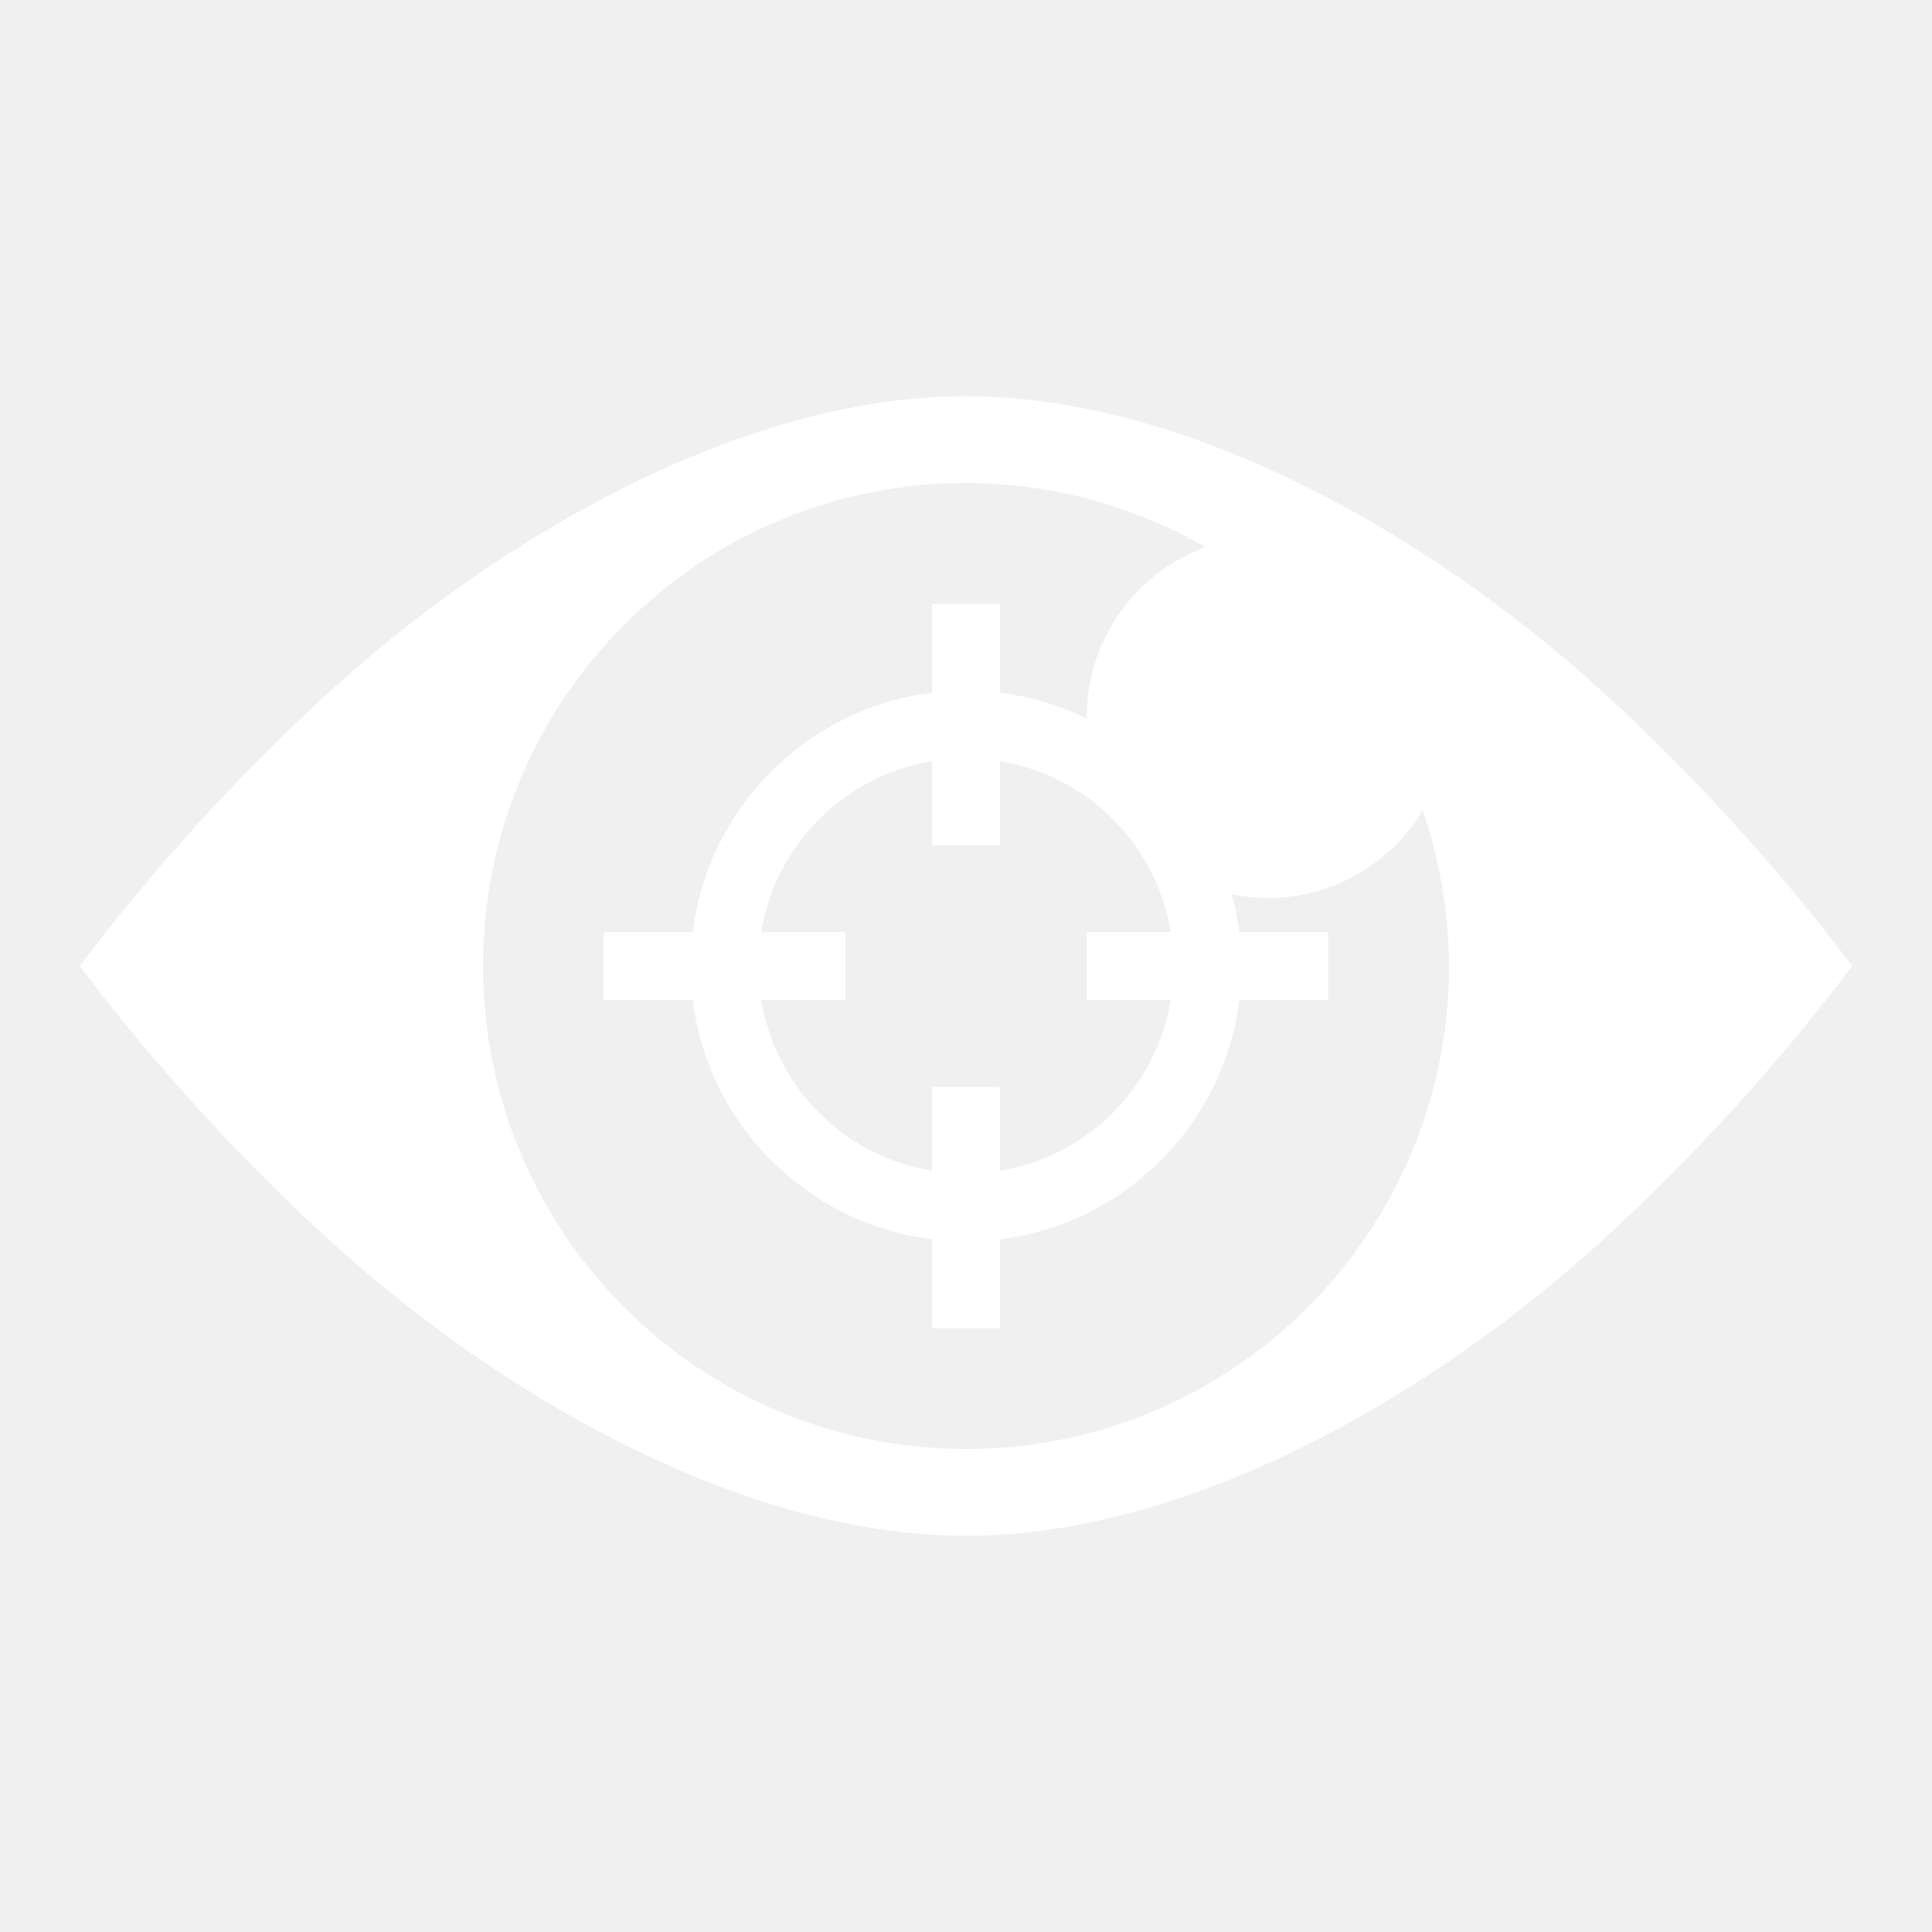
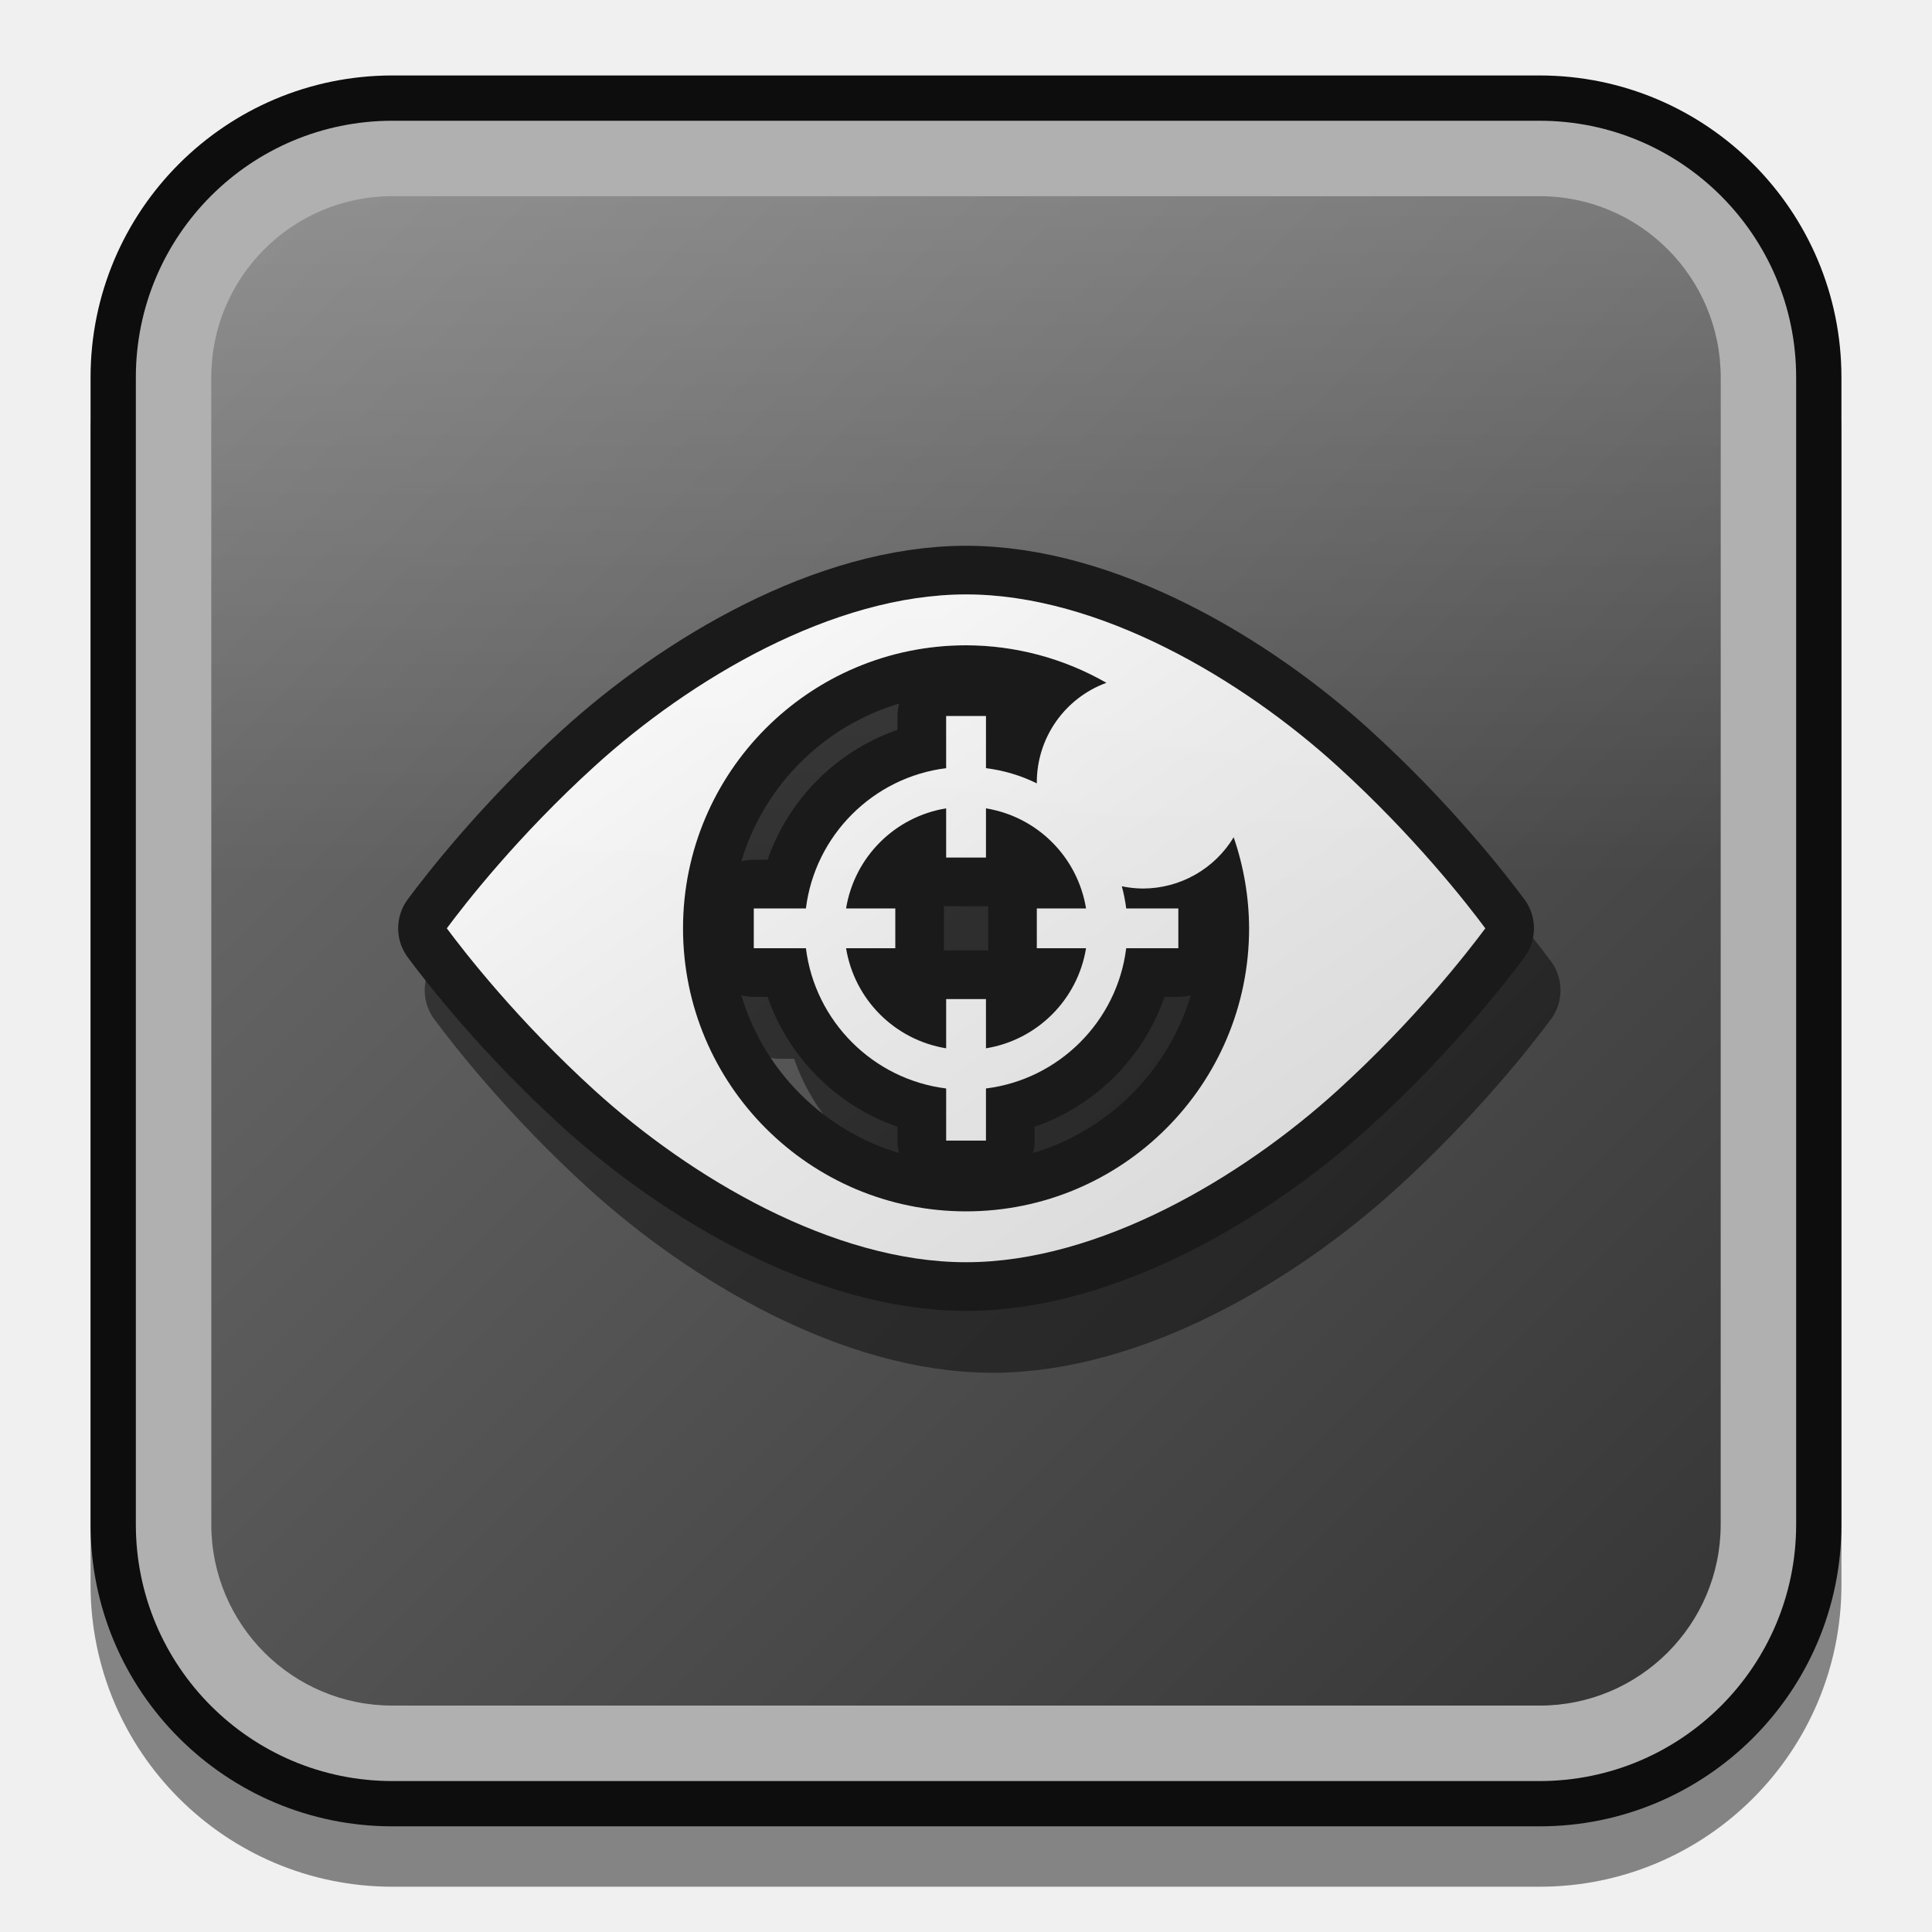
<svg xmlns="http://www.w3.org/2000/svg" viewBox="0 0 512 512">
-   <path fill="#ffffff" d="M256 105c-60.25 0-124.749 38.39-167.945 77.66-34.931 31.756-58.722 62.36-66.88 73.34 8.158 10.98 31.949 41.584 66.88 73.34C131.25 368.61 195.75 407 256 407s124.749-38.39 167.945-77.66c34.931-31.756 58.722-62.36 66.88-73.34-8.158-10.98-31.949-41.584-66.88-73.34C380.75 143.39 316.25 105 256 105zm0 23a128 128 0 0 1 63.486 16.969A48 48 0 0 0 288 190a48 48 0 0 0 .023.453A72.362 72.362 0 0 0 265 183.576V160h-18v23.576c-33.034 4.095-59.33 30.39-63.424 63.424H160v18h23.576c4.095 33.034 30.39 59.33 63.424 63.424V352h18v-23.576c33.034-4.095 59.33-30.39 63.424-63.424H352v-18h-23.576a72.33 72.33 0 0 0-1.98-10.014A48 48 0 0 0 336 238a48 48 0 0 0 41.023-23.195A128 128 0 0 1 384 256a128 128 0 0 1-128 128 128 128 0 0 1-128-128 128 128 0 0 1 128-128zm-9 73.738V224h18v-22.262c23.237 3.792 41.47 22.025 45.262 45.262H288v18h22.262c-3.792 23.237-22.025 41.47-45.262 45.262V288h-18v22.262c-23.237-3.792-41.47-22.025-45.262-45.262H224v-18h-22.262c3.792-23.237 22.025-41.47 45.262-45.262z" />
+   <defs>
+     <linearGradient id="body-s" gradientUnits="userSpaceOnUse" x1="56" y1="52" x2="456" y2="452">
+       <stop offset="0" stop-color="#727272" />
+       <stop offset="1" stop-color="#353535" />
+     </linearGradient>
+     <linearGradient id="bevel-s" gradientUnits="userSpaceOnUse" x1="0" y1="52" x2="0" y2="452">
+       <stop offset="0" stop-color="#fff" stop-opacity="0.22" />
+       <stop offset="0.45" stop-color="#fff" stop-opacity="0" />
+     </linearGradient>
+   </defs>
+   <rect x="24" y="36" width="464" height="464" rx="80" fill="#000" opacity="0.45" />
+   <rect x="24" y="20" width="464" height="464" rx="80" fill="#0d0d0d" />
+   <rect x="36" y="32" width="440" height="440" rx="68" fill="#b0b0b0" />
+   <rect x="56" y="52" width="400" height="400" rx="48" fill="url(#body-s)" />
+   <rect x="56" y="52" width="400" height="400" rx="48" fill="url(#bevel-s)" />
+   <defs>
+     <linearGradient id="g-s" gradientUnits="userSpaceOnUse" x1="96" y1="32" x2="416" y2="480">
+       <stop offset="0" stop-color="#ffffff" />
+       <stop offset="0.5" stop-color="#e7e7e7" />
+       <stop offset="1" stop-color="#d4d4d4" />
+     </linearGradient>
+     <linearGradient id="r-s" gradientUnits="userSpaceOnUse" x1="0" y1="0" x2="0" y2="512">
+       <stop offset="0" stop-color="#fff" stop-opacity="0.45" />
+       <stop offset="0.22" stop-color="#fff" stop-opacity="0.2" />
+       <stop offset="0.48" stop-color="#fff" stop-opacity="0" />
+     </linearGradient>
+     <clipPath id="c-s">
+       <path d="M256 105c-60.25 0-124.749 38.39-167.945 77.66-34.931 31.756-58.722 62.36-66.88 73.34 8.158 10.98 31.949 41.584 66.88 73.34C131.25 368.61 195.75 407 256 407s124.749-38.39 167.945-77.66c34.931-31.756 58.722-62.36 66.88-73.34-8.158-10.98-31.949-41.584-66.88-73.34C380.75 143.39 316.25 105 256 105zm0 23a128 128 0 0 1 63.486 16.969A48 48 0 0 0 288 190a48 48 0 0 0 .023.453A72.362 72.362 0 0 0 265 183.576V160h-18v23.576c-33.034 4.095-59.33 30.39-63.424 63.424H160v18h23.576c4.095 33.034 30.39 59.33 63.424 63.424V352h18v-23.576c33.034-4.095 59.33-30.39 63.424-63.424H352v-18h-23.576a72.33 72.33 0 0 0-1.98-10.014A48 48 0 0 0 336 238a48 48 0 0 0 41.023-23.195A128 128 0 0 1 384 256a128 128 0 0 1-128 128 128 128 0 0 1-128-128 128 128 0 0 1 128-128zm-9 73.738V224h18v-22.262c23.237 3.792 41.47 22.025 45.262 45.262H288v18h22.262c-3.792 23.237-22.025 41.47-45.262 45.262V288h-18v22.262c-23.237-3.792-41.47-22.025-45.262-45.262H224v-18h-22.262c3.792-23.237 22.025-41.47 45.262-45.262z" />
+     </clipPath>
+   </defs>
+   <g transform="translate(106 96) scale(0.586)">
+     <g opacity="0.45" transform="translate(12 28)">
+       <path d="M256 105c-60.25 0-124.749 38.39-167.945 77.66-34.931 31.756-58.722 62.36-66.88 73.34 8.158 10.98 31.949 41.584 66.88 73.34C131.25 368.61 195.75 407 256 407s124.749-38.39 167.945-77.66c34.931-31.756 58.722-62.36 66.88-73.34-8.158-10.98-31.949-41.584-66.88-73.34C380.75 143.39 316.25 105 256 105zm0 23a128 128 0 0 1 63.486 16.969A48 48 0 0 0 288 190a48 48 0 0 0 .023.453A72.362 72.362 0 0 0 265 183.576V160h-18v23.576c-33.034 4.095-59.33 30.39-63.424 63.424H160v18h23.576c4.095 33.034 30.39 59.33 63.424 63.424V352h18v-23.576c33.034-4.095 59.33-30.39 63.424-63.424H352v-18h-23.576a72.33 72.33 0 0 0-1.98-10.014A48 48 0 0 0 336 238a48 48 0 0 0 41.023-23.195A128 128 0 0 1 384 256a128 128 0 0 1-128 128 128 128 0 0 1-128-128 128 128 0 0 1 128-128zm-9 73.738V224h18v-22.262c23.237 3.792 41.47 22.025 45.262 45.262H288v18h22.262c-3.792 23.237-22.025 41.47-45.262 45.262V288h-18v22.262c-23.237-3.792-41.47-22.025-45.262-45.262H224v-18h-22.262c3.792-23.237 22.025-41.47 45.262-45.262z" fill="#000" stroke="#000" stroke-width="44" stroke-linejoin="round" />
+     </g>
+     <path d="M256 105c-60.25 0-124.749 38.39-167.945 77.66-34.931 31.756-58.722 62.36-66.88 73.34 8.158 10.98 31.949 41.584 66.88 73.34C131.25 368.61 195.75 407 256 407s124.749-38.39 167.945-77.66c34.931-31.756 58.722-62.36 66.88-73.34-8.158-10.98-31.949-41.584-66.88-73.34C380.75 143.39 316.25 105 256 105zm0 23a128 128 0 0 1 63.486 16.969A48 48 0 0 0 288 190a48 48 0 0 0 .023.453A72.362 72.362 0 0 0 265 183.576V160h-18v23.576c-33.034 4.095-59.33 30.39-63.424 63.424H160v18h23.576c4.095 33.034 30.39 59.33 63.424 63.424V352h18v-23.576c33.034-4.095 59.33-30.39 63.424-63.424H352v-18h-23.576a72.33 72.33 0 0 0-1.98-10.014A48 48 0 0 0 336 238a48 48 0 0 0 41.023-23.195A128 128 0 0 1 384 256a128 128 0 0 1-128 128 128 128 0 0 1-128-128 128 128 0 0 1 128-128zm-9 73.738V224h18v-22.262c23.237 3.792 41.47 22.025 45.262 45.262H288v18h22.262c-3.792 23.237-22.025 41.47-45.262 45.262V288h-18v22.262c-23.237-3.792-41.47-22.025-45.262-45.262H224v-18h-22.262c3.792-23.237 22.025-41.47 45.262-45.262z" fill="#1a1a1a" stroke="#1a1a1a" stroke-width="44" stroke-linejoin="round" stroke-linecap="round" />
+     <path d="M256 105c-60.25 0-124.749 38.39-167.945 77.66-34.931 31.756-58.722 62.36-66.88 73.34 8.158 10.98 31.949 41.584 66.88 73.34C131.25 368.61 195.75 407 256 407s124.749-38.39 167.945-77.66c34.931-31.756 58.722-62.36 66.88-73.34-8.158-10.98-31.949-41.584-66.88-73.34C380.75 143.39 316.25 105 256 105zm0 23a128 128 0 0 1 63.486 16.969A48 48 0 0 0 288 190a48 48 0 0 0 .023.453A72.362 72.362 0 0 0 265 183.576V160h-18v23.576c-33.034 4.095-59.33 30.39-63.424 63.424H160v18h23.576c4.095 33.034 30.39 59.33 63.424 63.424V352h18v-23.576c33.034-4.095 59.33-30.39 63.424-63.424H352v-18h-23.576a72.33 72.33 0 0 0-1.98-10.014A48 48 0 0 0 336 238a48 48 0 0 0 41.023-23.195A128 128 0 0 1 384 256a128 128 0 0 1-128 128 128 128 0 0 1-128-128 128 128 0 0 1 128-128zm-9 73.738V224h18v-22.262c23.237 3.792 41.47 22.025 45.262 45.262H288v18h22.262c-3.792 23.237-22.025 41.47-45.262 45.262V288h-18v22.262c-23.237-3.792-41.47-22.025-45.262-45.262H224v-18h-22.262c3.792-23.237 22.025-41.47 45.262-45.262z" fill="url(#g-s)" />
+     <rect x="0" y="0" width="512" height="512" clip-path="url(#c-s)" fill="url(#r-s)" />
+   </g>
</svg>
